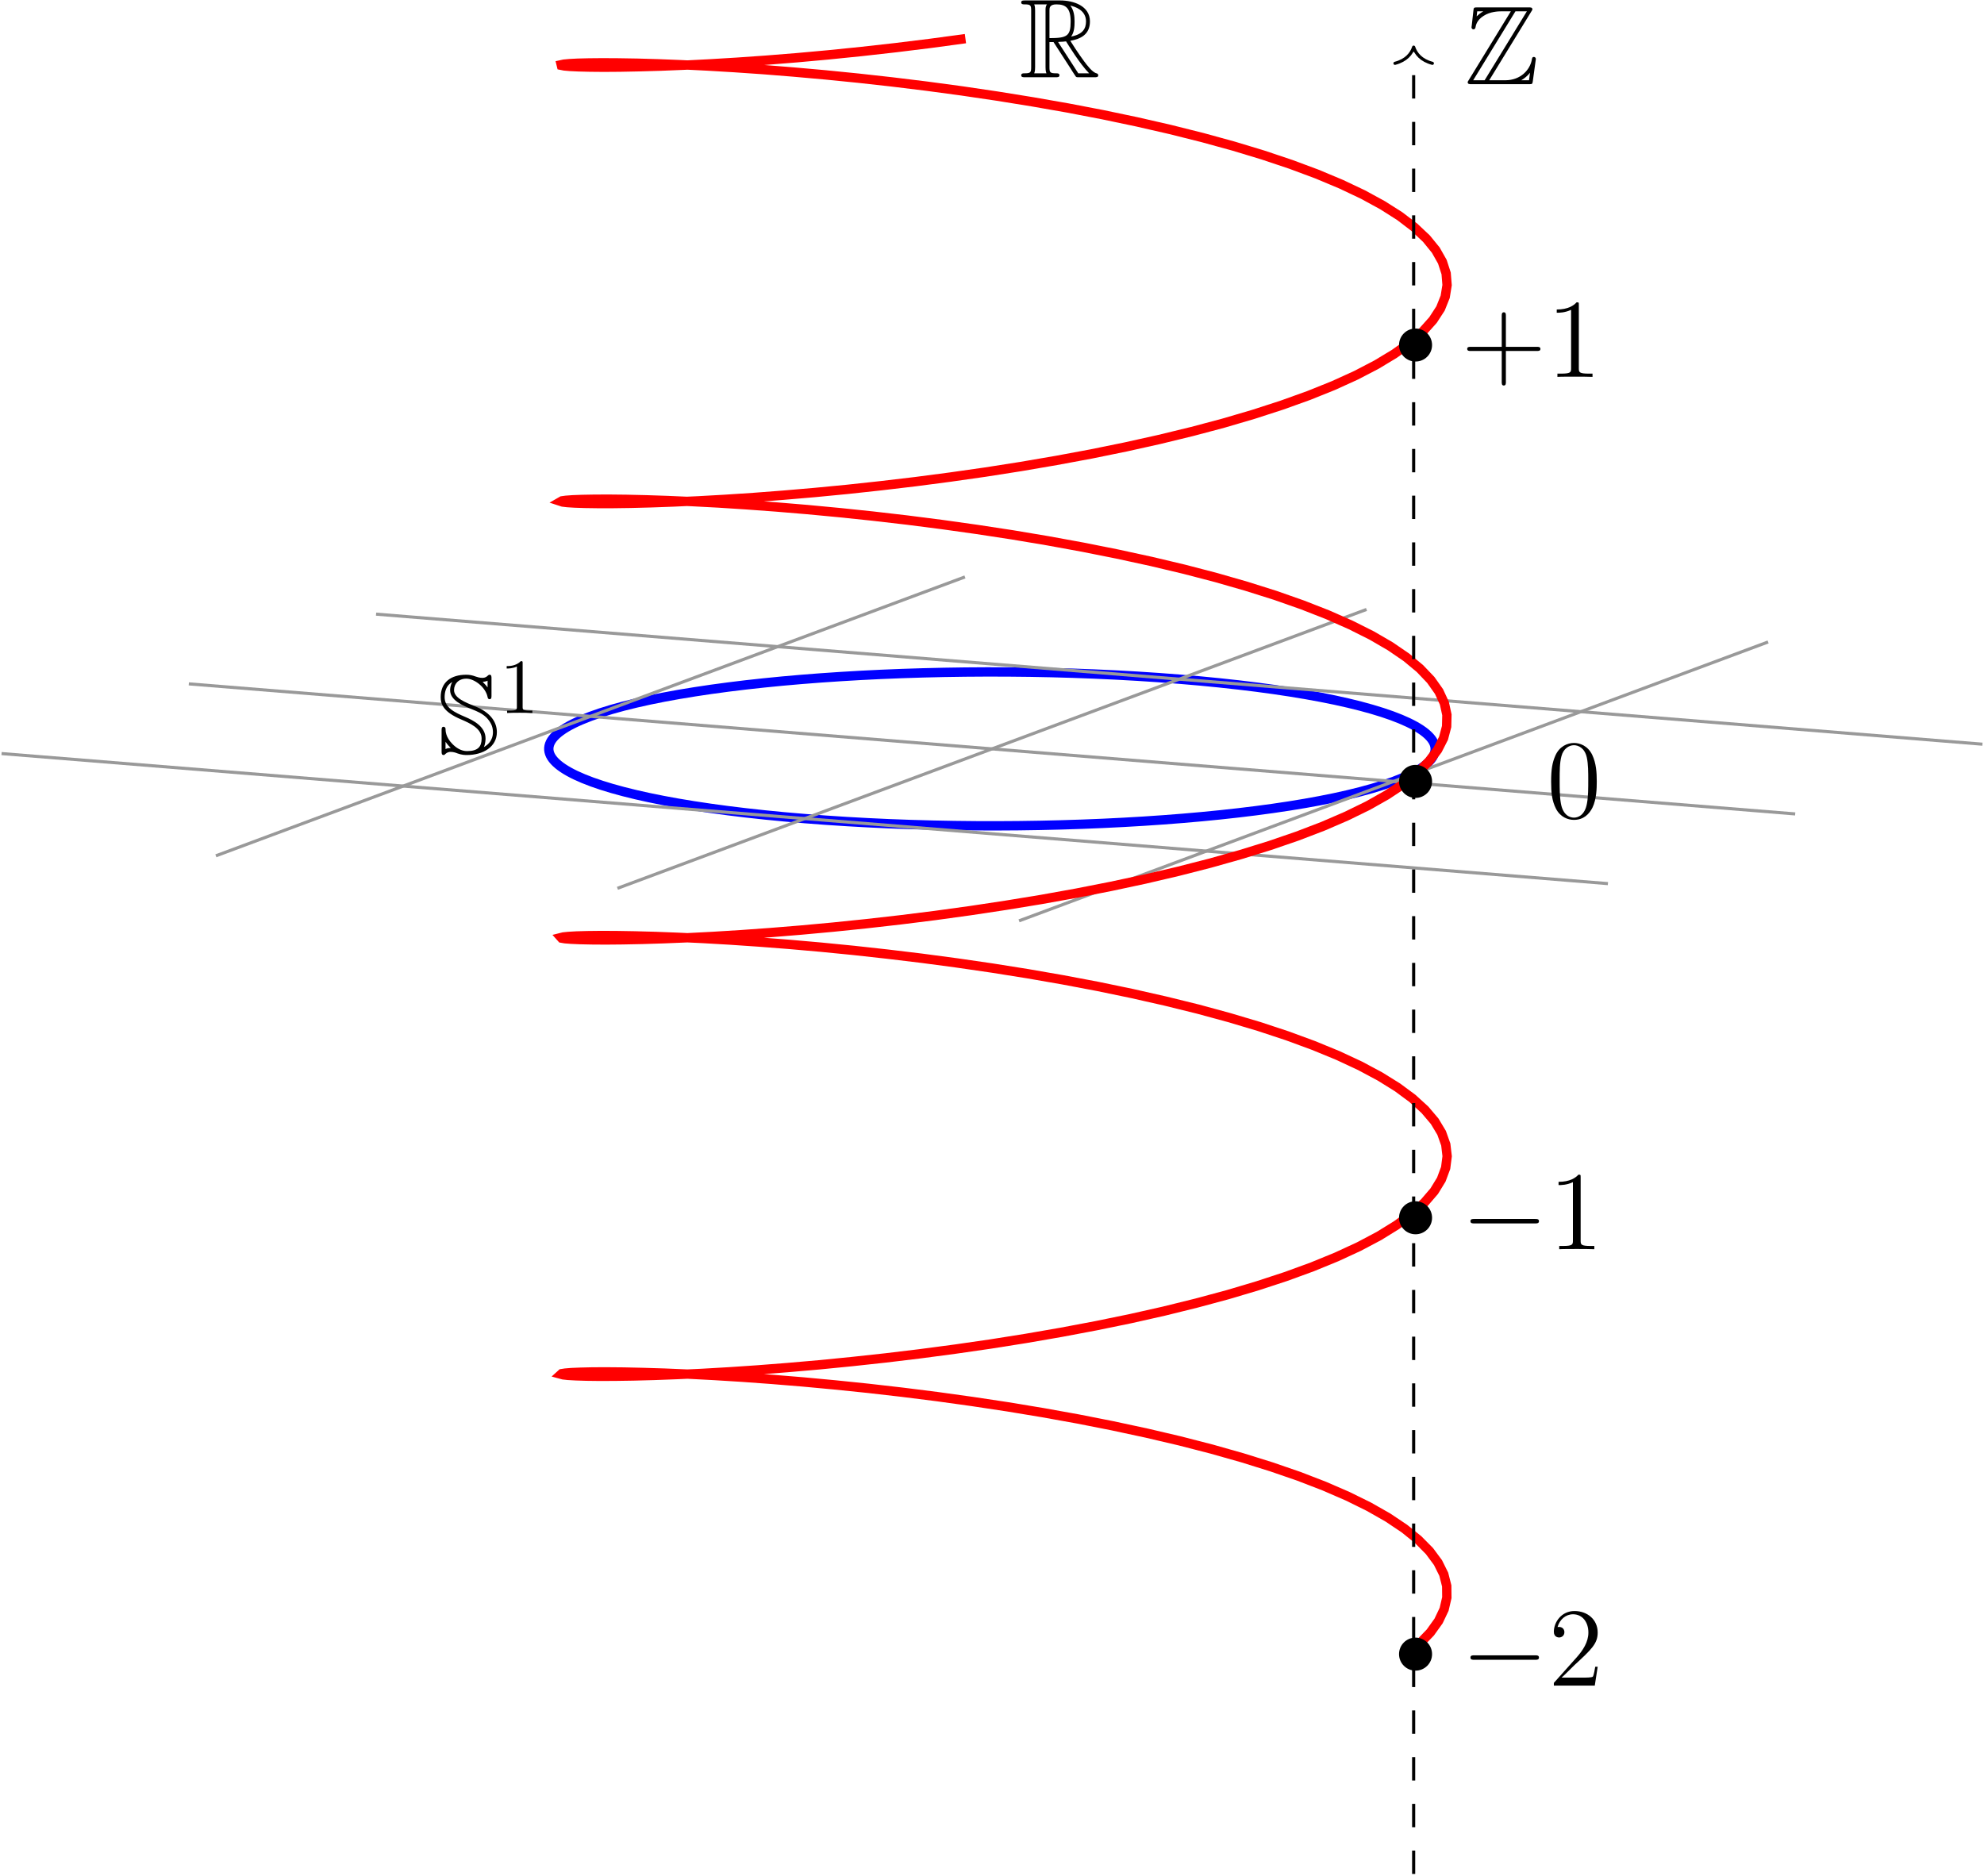
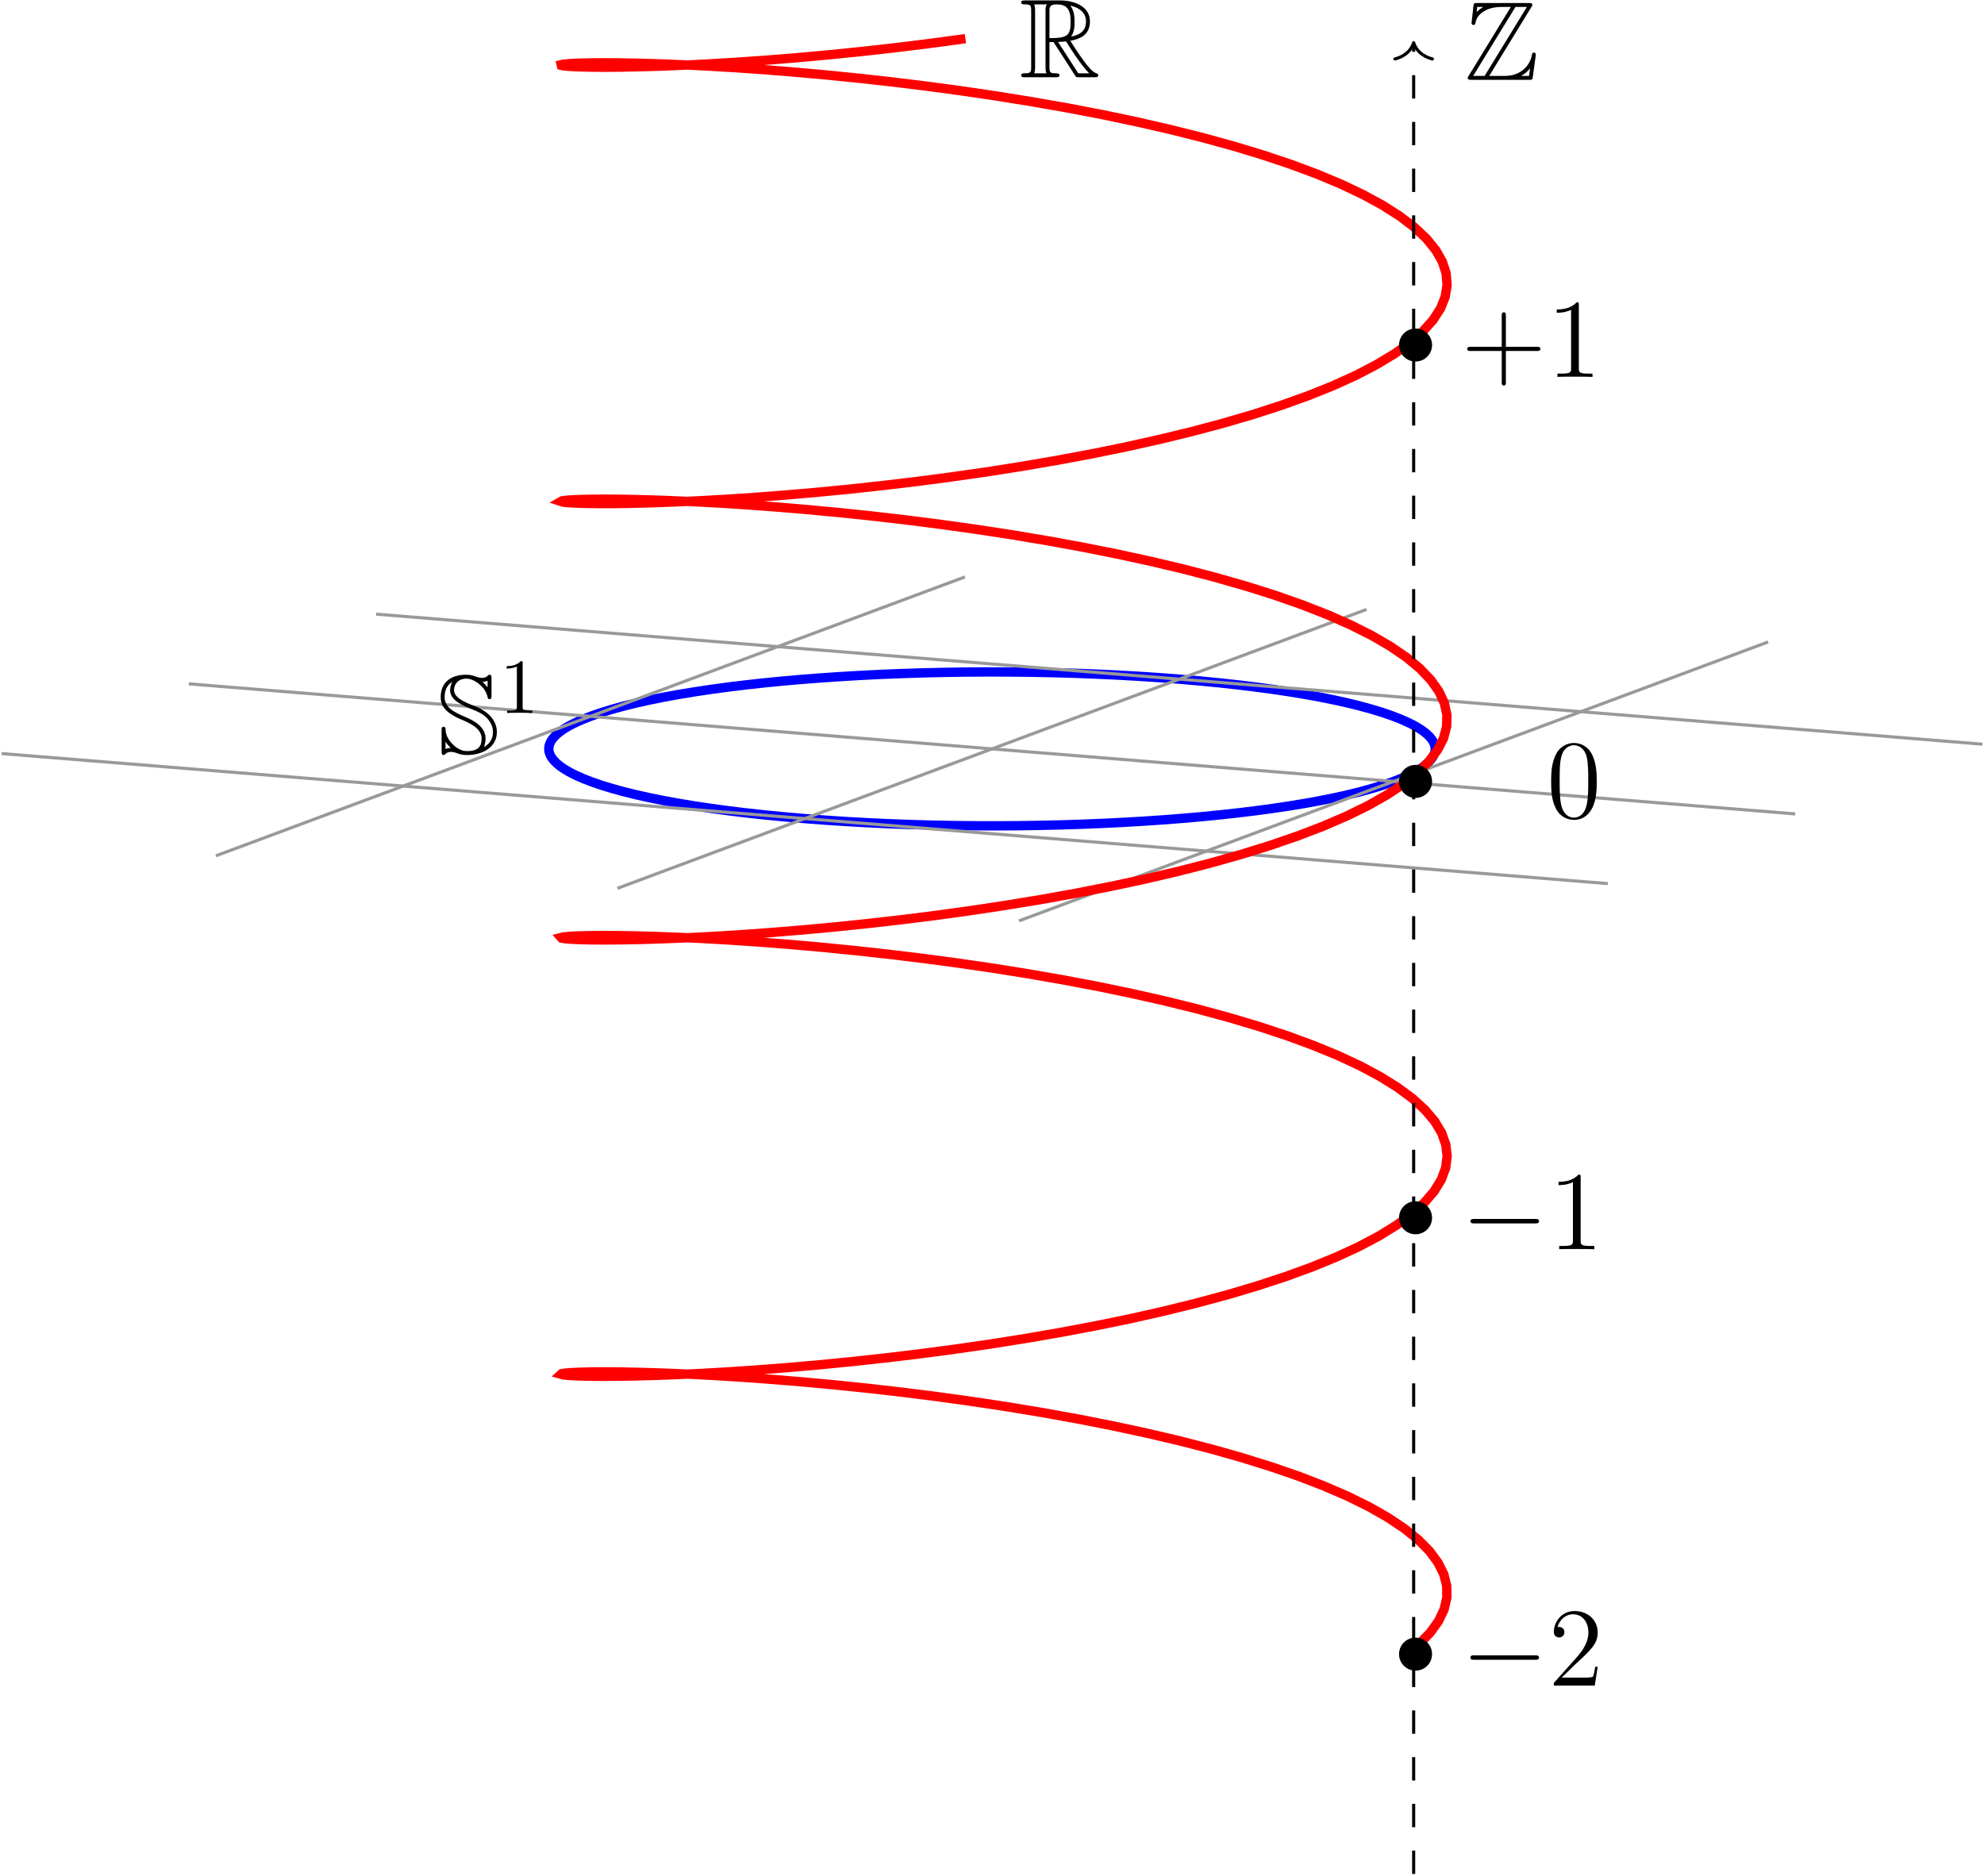
<svg xmlns="http://www.w3.org/2000/svg" xmlns:xlink="http://www.w3.org/1999/xlink" version="1.1" width="253.844pt" height="239.97pt" viewBox="-72 -68.681 253.844 239.97">
  <defs>
    <path id="g3-49" d="M2.929-6.376C2.929-6.615 2.929-6.635 2.7-6.635C2.082-5.998 1.205-5.998 .887-5.998V-5.689C1.086-5.689 1.674-5.689 2.192-5.948V-.787C2.192-.428 2.162-.309 1.265-.309H.946V0C1.295-.03 2.162-.03 2.56-.03S3.826-.03 4.174 0V-.309H3.856C2.959-.309 2.929-.418 2.929-.787V-6.376Z" />
    <path id="g2-43" d="M5.724-3.314H9.684C9.885-3.314 10.143-3.314 10.143-3.572C10.143-3.845 9.899-3.845 9.684-3.845H5.724V-7.804C5.724-8.005 5.724-8.263 5.466-8.263C5.193-8.263 5.193-8.02 5.193-7.804V-3.845H1.234C1.033-3.845 .775-3.845 .775-3.587C.775-3.314 1.019-3.314 1.234-3.314H5.193V.646C5.193 .846 5.193 1.105 5.452 1.105C5.724 1.105 5.724 .861 5.724 .646V-3.314Z" />
    <path id="g2-48" d="M6.427-4.591C6.427-5.782 6.355-6.944 5.839-8.034C5.251-9.225 4.218-9.54 3.515-9.54C2.683-9.54 1.664-9.124 1.133-7.933C.732-7.03 .588-6.14 .588-4.591C.588-3.199 .689-2.152 1.205-1.133C1.765-.043 2.754 .301 3.5 .301C4.749 .301 5.466-.445 5.882-1.277C6.398-2.353 6.427-3.759 6.427-4.591ZM3.5 .014C3.041 .014 2.109-.244 1.836-1.808C1.679-2.668 1.679-3.759 1.679-4.763C1.679-5.939 1.679-7.001 1.908-7.847C2.152-8.809 2.884-9.253 3.5-9.253C4.046-9.253 4.878-8.923 5.15-7.69C5.337-6.872 5.337-5.738 5.337-4.763C5.337-3.802 5.337-2.711 5.179-1.836C4.906-.258 4.003 .014 3.5 .014Z" />
    <path id="g2-49" d="M4.132-9.196C4.132-9.526 4.132-9.54 3.845-9.54C3.5-9.153 2.783-8.622 1.306-8.622V-8.206C1.635-8.206 2.353-8.206 3.142-8.579V-1.105C3.142-.588 3.099-.416 1.836-.416H1.392V0C1.779-.029 3.171-.029 3.644-.029S5.495-.029 5.882 0V-.416H5.437C4.175-.416 4.132-.588 4.132-1.105V-9.196Z" />
    <path id="g2-50" d="M6.312-2.41H5.997C5.954-2.166 5.839-1.377 5.695-1.148C5.595-1.019 4.777-1.019 4.347-1.019H1.693C2.08-1.349 2.955-2.267 3.328-2.611C5.509-4.619 6.312-5.365 6.312-6.786C6.312-8.436 5.007-9.54 3.343-9.54S.703-8.12 .703-6.886C.703-6.155 1.334-6.155 1.377-6.155C1.679-6.155 2.052-6.37 2.052-6.829C2.052-7.23 1.779-7.503 1.377-7.503C1.248-7.503 1.219-7.503 1.176-7.489C1.449-8.464 2.224-9.124 3.156-9.124C4.376-9.124 5.122-8.106 5.122-6.786C5.122-5.566 4.419-4.505 3.601-3.587L.703-.344V0H5.939L6.312-2.41Z" />
    <path id="g1-0" d="M9.454-3.3C9.698-3.3 9.956-3.3 9.956-3.587S9.698-3.873 9.454-3.873H1.693C1.449-3.873 1.191-3.873 1.191-3.587S1.449-3.3 1.693-3.3H9.454Z" />
    <path id="g0-82" d="M3.845-4.505H4.361L6.513-1.176C6.657-.947 7.001-.387 7.159-.172C7.259 0 7.302 0 7.632 0H9.612C9.87 0 10.085 0 10.085-.258C10.085-.373 9.999-.473 9.87-.502C9.339-.617 8.636-1.564 8.292-2.023C8.192-2.166 7.474-3.113 6.513-4.663C7.79-4.892 9.024-5.437 9.024-7.144C9.024-9.139 6.915-9.827 5.222-9.827H.717C.459-9.827 .23-9.827 .23-9.569C.23-9.325 .502-9.325 .617-9.325C1.435-9.325 1.506-9.225 1.506-8.507V-1.32C1.506-.603 1.435-.502 .617-.502C.502-.502 .23-.502 .23-.258C.23 0 .459 0 .717 0H4.648C4.906 0 5.122 0 5.122-.258C5.122-.502 4.878-.502 4.72-.502C3.902-.502 3.845-.617 3.845-1.32V-4.505ZM6.614-5.208C7.015-5.738 7.058-6.499 7.058-7.13C7.058-7.819 6.972-8.579 6.513-9.167C7.101-9.038 8.522-8.593 8.522-7.144C8.522-6.212 8.091-5.48 6.614-5.208ZM3.845-8.55C3.845-8.852 3.845-9.325 4.734-9.325C5.954-9.325 6.556-8.823 6.556-7.13C6.556-5.279 6.111-5.007 3.845-5.007V-8.55ZM1.894-.502C2.008-.76 2.008-1.162 2.008-1.291V-8.536C2.008-8.679 2.008-9.067 1.894-9.325H3.529C3.343-9.095 3.343-8.809 3.343-8.593V-1.291C3.343-1.148 3.343-.76 3.457-.502H1.894ZM4.949-4.505C5.05-4.519 5.107-4.533 5.222-4.533C5.437-4.533 5.753-4.562 5.968-4.591C6.183-4.246 7.733-1.693 8.923-.502H7.532L4.949-4.505Z" />
    <path id="g0-83" d="M1.033-1.506H1.047C1.047-1.506 1.262-1.162 1.707-.732C1.492-.732 1.248-.703 1.033-.588V-1.506ZM3.013-4.39C4.132-3.902 5.652-3.257 5.652-1.937C5.652-.918 5.208-.33 3.787-.33C3.041-.33 2.41-.732 1.908-1.248C1.062-2.109 1.033-2.884 1.033-3.199C1.033-3.328 .918-3.443 .789-3.443C.531-3.443 .531-3.214 .531-2.97V-.301C.531-.057 .531 .172 .789 .172C.889 .172 .933 .129 1.004 .043C1.248-.187 1.506-.23 1.693-.23C2.066-.23 2.41-.1 2.539-.043C3.127 .172 3.544 .172 3.773 .172C5.839 .172 7.603-.875 7.603-2.754C7.603-3.96 6.872-5.251 4.82-6.054C3.544-6.571 2.123-7.13 2.123-8.134C2.123-8.923 2.683-9.598 3.701-9.598C4.734-9.598 6.126-8.522 6.398-7.317C6.441-7.116 6.47-6.972 6.671-6.972C6.915-6.972 6.915-7.202 6.915-7.446V-9.626C6.915-9.87 6.915-10.1 6.671-10.1C6.556-10.1 6.499-10.028 6.441-9.985C6.312-9.856 6.111-9.698 5.753-9.698S5.064-9.813 4.892-9.87C4.433-10.042 4.103-10.1 3.673-10.1C1.722-10.1 .416-9.139 .416-7.23C.416-6.298 .803-5.322 3.013-4.39ZM6.413-8.479C6.312-8.636 6.183-8.78 5.782-9.196C6.169-9.21 6.398-9.325 6.413-9.339V-8.479ZM5.939-.846C6.14-1.262 6.155-1.836 6.155-1.937C6.155-3.443 4.663-4.232 3.544-4.706C2.195-5.279 .918-5.882 .918-7.23C.918-7.905 1.105-8.722 1.879-9.167L1.894-9.153C1.635-8.737 1.621-8.249 1.621-8.134C1.621-6.829 3.199-6.169 4.49-5.652C5.021-5.437 5.753-5.15 6.312-4.576C6.771-4.074 7.101-3.529 7.101-2.754C7.101-1.635 6.37-1.076 5.939-.846Z" />
    <path id="g0-90" d="M8.55-9.311C8.679-9.497 8.679-9.526 8.679-9.569C8.679-9.827 8.464-9.827 8.206-9.827H1.635C1.176-9.827 1.176-9.784 1.133-9.411L.918-7.474L.889-7.288C.889-7.087 1.047-7.015 1.148-7.015C1.277-7.015 1.363-7.116 1.392-7.23C1.449-7.575 1.578-8.206 2.453-8.751C3.271-9.282 4.275-9.325 4.763-9.325H5.925L.531-.516C.402-.33 .402-.301 .402-.258C.402 0 .631 0 .889 0H8.249C8.679 0 8.679-.029 8.737-.402L9.124-3.228C9.124-3.386 8.995-3.486 8.88-3.486C8.665-3.486 8.636-3.343 8.593-3.056C8.349-1.879 7.23-.502 5.193-.502H3.156L8.55-9.311ZM1.621-9.325H2.381V-9.311C1.994-9.095 1.722-8.837 1.549-8.679L1.621-9.325ZM6.513-9.325H7.976L2.568-.502H1.105L6.513-9.325ZM7.274-.516C7.675-.746 8.048-1.062 8.378-1.463C8.349-1.176 8.321-1.019 8.249-.502H7.274V-.516Z" />
  </defs>
  <g id="page1">
    <path d="M106.305 31.301C119.535 26.371 107.258 20.516 78.883 18.219C50.504 15.918 16.773 18.051 3.539 22.98C-9.691 27.906 2.582 33.762 30.961 36.059C59.34 38.359 93.07 36.227 106.305 31.301Z" stroke="#00f" fill="none" stroke-width="1.196" />
    <path d="M-44.379 40.82L51.461 5.137" stroke="#999" fill="none" stroke-width=".399" stroke-miterlimit="10" />
    <path d="M7 44.98L102.84 9.297" stroke="#999" fill="none" stroke-width=".399" stroke-miterlimit="10" />
    <path d="M58.383 49.141L154.223 13.457" stroke="#999" fill="none" stroke-width=".399" stroke-miterlimit="10" />
    <path d="M-71.8 27.738L133.727 44.379" stroke="#999" fill="none" stroke-width=".399" stroke-miterlimit="10" />
    <path d="M-47.843 18.82L157.688 35.461" stroke="#999" fill="none" stroke-width=".399" stroke-miterlimit="10" />
    <path d="M-23.883 9.898L181.645 26.539" stroke="#999" fill="none" stroke-width=".399" stroke-miterlimit="10" />
    <path d="M107.844 143.09L109.594 141.653L111.004 140.196L112.062 138.719L112.769 137.231L113.117 135.735L113.102 134.238L112.723 132.742L111.984 131.254L110.894 129.781L109.453 128.324L107.672 126.891L105.57 125.484L103.148 124.106L100.43 122.766L97.43 121.465L94.168 120.207L90.664 119L86.945 117.84L83.027 116.731L78.945 115.68L74.715 114.688L70.367 113.754L65.934 112.879L61.438 112.07L56.91 111.32L52.379 110.637L47.875 110.012L43.426 109.453L39.062 108.953L34.809 108.516L30.691 108.133L26.738 107.809L22.977 107.535L19.43 107.316L16.121 107.141L13.066 107.012L10.293 106.926L7.812 106.871L5.641 106.852L3.797 106.859L2.289 106.894L1.129 106.941L.32 107.008L-.129 107.078L-.215 107.156L.059 107.231L.695 107.301L1.688 107.356L3.027 107.398L4.711 107.418L6.727 107.41L9.059 107.375L11.695 107.305L14.617 107.195L17.805 107.047L21.242 106.848L24.902 106.602L28.766 106.301L32.805 105.949L36.996 105.535L41.309 105.066L45.723 104.535L50.207 103.941L54.727 103.289L59.258 102.57L63.77 101.789L68.242 100.945L72.633 100.043L76.922 99.078L81.078 98.051L85.082 96.973L88.898 95.836L92.508 94.652L95.891 93.418L99.016 92.137L101.875 90.816L104.441 89.457L106.699 88.062L108.637 86.641L110.242 85.195L111.504 83.727L112.41 82.246L112.965 80.754L113.156 79.258L112.981 77.762L112.449 76.269L111.559 74.785L110.316 73.32L108.727 71.871L106.805 70.449L104.562 69.055L102.012 67.691L99.172 66.367L96.055 65.086L92.688 63.848L89.09 62.66L85.277 61.523L81.289 60.438L77.137 59.414L72.856 58.445L68.469 57.535L64.004 56.691L59.492 55.906L54.957 55.184L50.434 54.527L45.953 53.93L41.535 53.398L37.215 52.922L33.016 52.508L28.965 52.152L25.094 51.852L21.422 51.602L17.973 51.402L14.773 51.25L11.836 51.137L9.188 51.066L6.836 51.027L4.809 51.02L3.106 51.039L1.746 51.078L.738 51.137L.082 51.203L-.211 51.277L-.141 51.355L.289 51.43L1.078 51.492L2.223 51.543L3.715 51.574L5.539 51.586L7.691 51.566L10.156 51.516L12.918 51.43L15.957 51.305L19.254 51.133L22.793 50.914L26.543 50.645L30.484 50.324L34.594 49.945L38.84 49.508L43.203 49.012L47.645 48.457L52.148 47.836L56.68 47.152L61.207 46.41L65.703 45.602L70.141 44.73L74.492 43.801L78.731 42.809L82.824 41.762L86.75 40.656L90.481 39.5L93.996 38.293L97.269 37.039L100.281 35.738L103.016 34.402L105.449 33.027L107.574 31.621L109.371 30.188L110.828 28.73L111.938 27.258L112.695 25.773L113.09 24.277L113.125 22.781L112.797 21.285L112.109 19.797L111.066 18.32L109.672 16.859L107.941 15.422L105.879 14.012L103.5 12.629L100.82 11.285L97.859 9.977L94.633 8.715L91.164 7.496L87.473 6.332L83.582 5.215L79.519 4.156L75.309 3.156L70.977 2.215L66.551 1.332L62.062 .512L57.539-.246L53.008-.938L48.5-1.57L44.039-2.141L39.66-2.648L35.387-3.094L31.25-3.484L27.273-3.816L23.488-4.094L19.91-4.324L16.562-4.5L13.473-4.637L10.66-4.731L8.137-4.789L5.922-4.812L4.035-4.805L2.477-4.777L1.27-4.731L.414-4.668L-.09-4.598L-.227-4.519L0-4.445L.586-4.375L1.527-4.316L2.82-4.273L4.457-4.25H6.426L8.715-4.281L11.312-4.348L14.195-4.453L17.348-4.598L20.75-4.789L24.383-5.027L28.219-5.32L32.234-5.664L36.406-6.066L40.703-6.531L45.105-7.051L49.578-7.637L54.098-8.281L58.629-8.992L63.148-9.766L67.625-10.598L72.027-11.496L76.332-12.453L80.512-13.469L84.535-14.539L88.379-15.668L92.019-16.848L95.434-18.074L98.602-19.348L101.496-20.664L104.102-22.02L106.402-23.406L108.387-24.824L110.039-26.27L111.348-27.734L112.309-29.215L112.906-30.703L113.148-32.199L113.027-33.699L112.543-35.191L111.703-36.676L110.508-38.145L108.969-39.594L107.094-41.023L104.891-42.422L102.387-43.789L99.582-45.117L96.504-46.406L93.168-47.648L89.602-48.844L85.82-49.988L81.852-51.078L77.723-52.113L73.457-53.09L69.082-54.008L64.625-54.863L60.117-55.652L55.586-56.383L51.062-57.051L46.57-57.656L42.141-58.199L37.809-58.68L33.59-59.102L29.52-59.465L25.621-59.777L21.918-60.031L18.438-60.238L15.199-60.398L12.227-60.516L9.535-60.594L7.148-60.633L5.066-60.645L3.324-60.629L1.914-60.594L.856-60.539L.152-60.473L-.191-60.398L-.172-60.32L.207-60.246L.949-60.18L2.043-60.129L3.484-60.094L5.266-60.078L7.375-60.094L9.797-60.141L12.52-60.219L15.52-60.34L18.785-60.508L22.285-60.719L26.012-60.98L29.926-61.293L34.012-61.664L38.242-62.094L42.59-62.582L47.027-63.129L51.523-63.738" stroke="#f00" fill="none" stroke-width="1.196" stroke-miterlimit="10" />
    <g transform="matrix(1 0 0 1 3.507 -85.9365)">
      <use x="54.922" y="27.139" xlink:href="#g0-82" />
    </g>
    <path d="M111.227 142.965C111.227 141.797 110.281 140.852 109.113 140.852C107.949 140.852 107 141.797 107 142.965S107.949 145.078 109.113 145.078C110.281 145.078 111.227 144.133 111.227 142.965Z" />
    <g transform="matrix(1 0 0 1 60.0253 119.8512)">
      <use x="54.922" y="27.139" xlink:href="#g1-0" />
      <use x="66.08" y="27.139" xlink:href="#g2-50" />
    </g>
    <path d="M111.227 87.133C111.227 85.965 110.281 85.019 109.113 85.019C107.949 85.019 107 85.965 107 87.133S107.949 89.246 109.113 89.246C110.281 89.246 111.227 88.301 111.227 87.133Z" />
    <g transform="matrix(1 0 0 1 60.0253 64.018)">
      <use x="54.922" y="27.139" xlink:href="#g1-0" />
      <use x="66.08" y="27.139" xlink:href="#g2-49" />
    </g>
    <path d="M111.227-24.535C111.227-25.699 110.281-26.648 109.113-26.648C107.949-26.648 107-25.699 107-24.535C107-23.367 107.949-22.422 109.113-22.422C110.281-22.422 111.227-23.367 111.227-24.535Z" />
    <g transform="matrix(1 0 0 1 60.0253 -47.598)">
      <use x="54.922" y="27.139" xlink:href="#g2-43" />
      <use x="65.847" y="27.139" xlink:href="#g2-49" />
    </g>
    <path d="M111.227 31.301C111.227 30.133 110.281 29.184 109.113 29.184C107.949 29.184 107 30.133 107 31.301C107 32.465 107.949 33.414 109.113 33.414C110.281 33.414 111.227 32.465 111.227 31.301Z" />
    <g transform="matrix(1 0 0 1 60.0253 8.7828)">
      <use x="65.847" y="27.139" xlink:href="#g2-48" />
    </g>
    <g transform="matrix(1 0 0 1 -70.9524 .6131)">
      <use x="54.922" y="27.139" xlink:href="#g0-83" />
      <use x="62.892" y="21.933" xlink:href="#g3-49" />
    </g>
-     <path d="M108.871 171.09V-62.453" stroke="#000" fill="none" stroke-width=".399" stroke-miterlimit="10" stroke-dasharray="2.989,2.989" />
-     <path d="M106.48-60.578C107.918-60.957 108.594-61.801 108.871-62.652C109.152-61.801 109.828-60.957 111.266-60.578" stroke="#000" fill="none" stroke-width=".399" stroke-miterlimit="10" stroke-linecap="round" stroke-linejoin="round" />
-     <g transform="matrix(1 0 0 1 60.4603 -85.048)">
+     <path d="M108.871 171.09V-63.012" stroke="#000" fill="none" stroke-width=".399" stroke-miterlimit="10" stroke-dasharray="2.989,2.989" />
+     <path d="M106.48-61.137C107.918-61.516 108.594-62.359 108.871-63.211C109.152-62.359 109.828-61.516 111.266-61.137" stroke="#000" fill="none" stroke-width=".399" stroke-miterlimit="10" stroke-linecap="round" stroke-linejoin="round" />
+     <g transform="matrix(1 0 0 1 60.4603 -85.606)">
      <use x="54.922" y="27.139" xlink:href="#g0-90" />
    </g>
  </g>
</svg>
